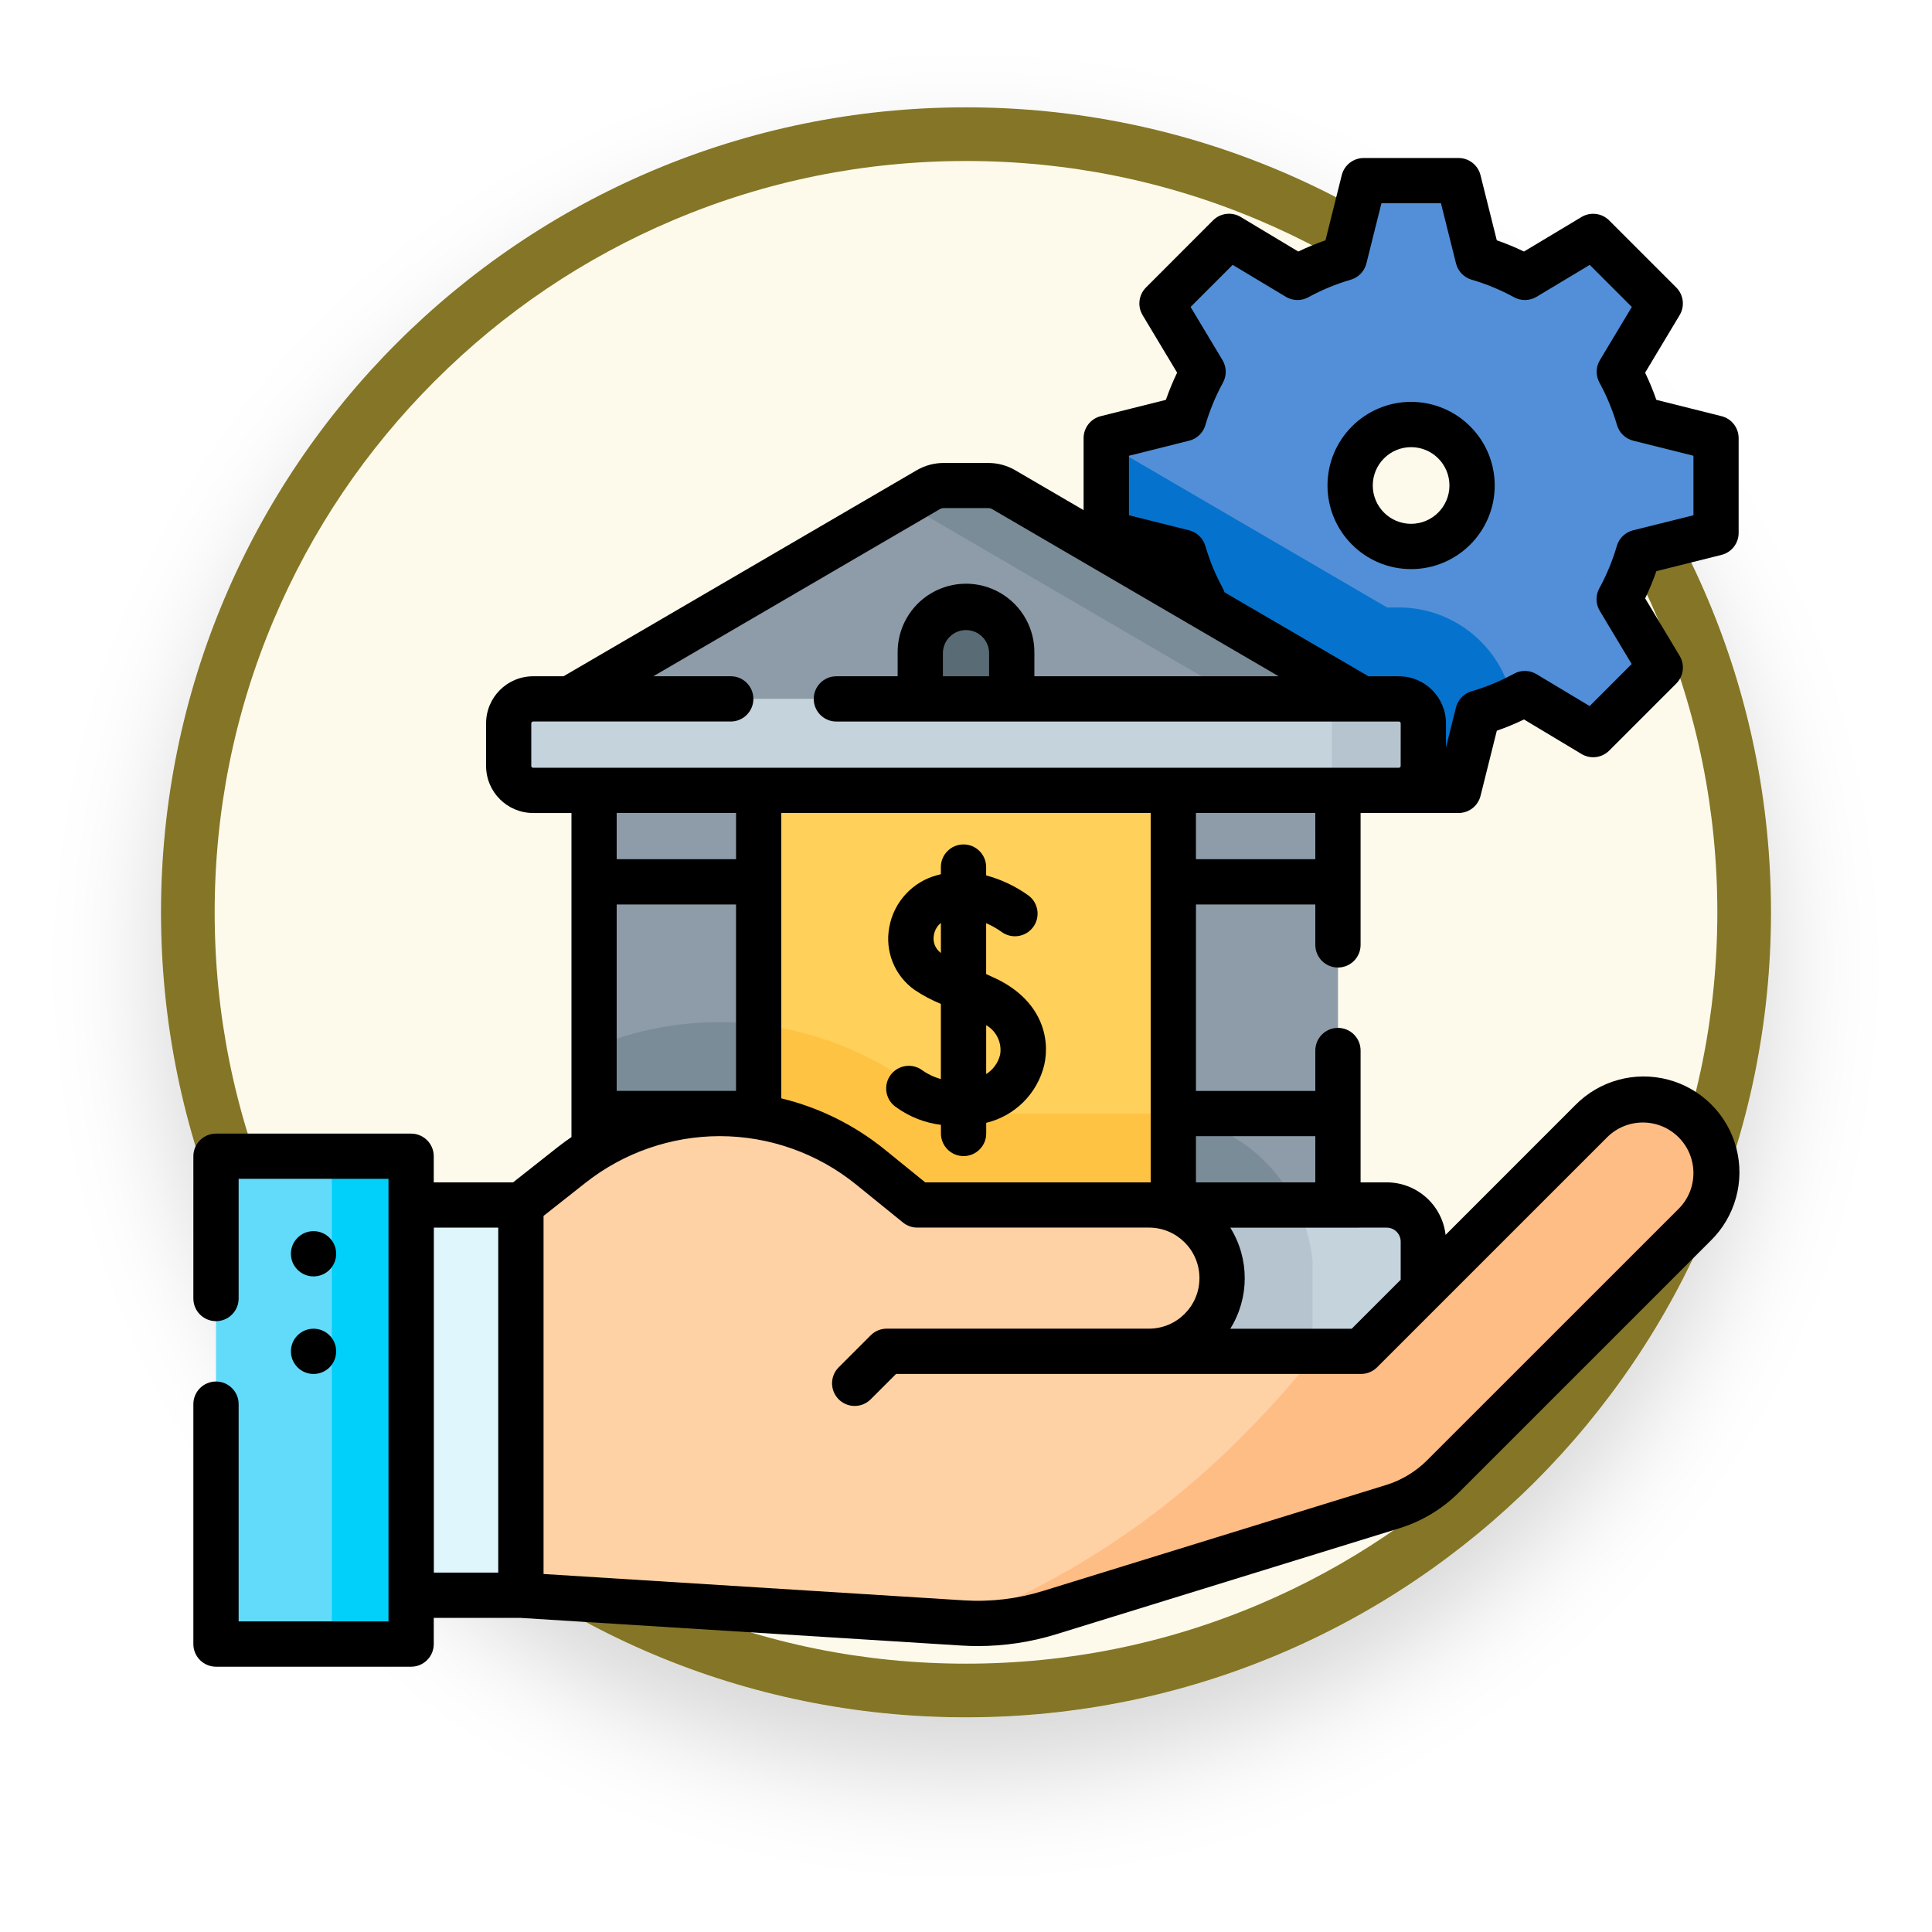
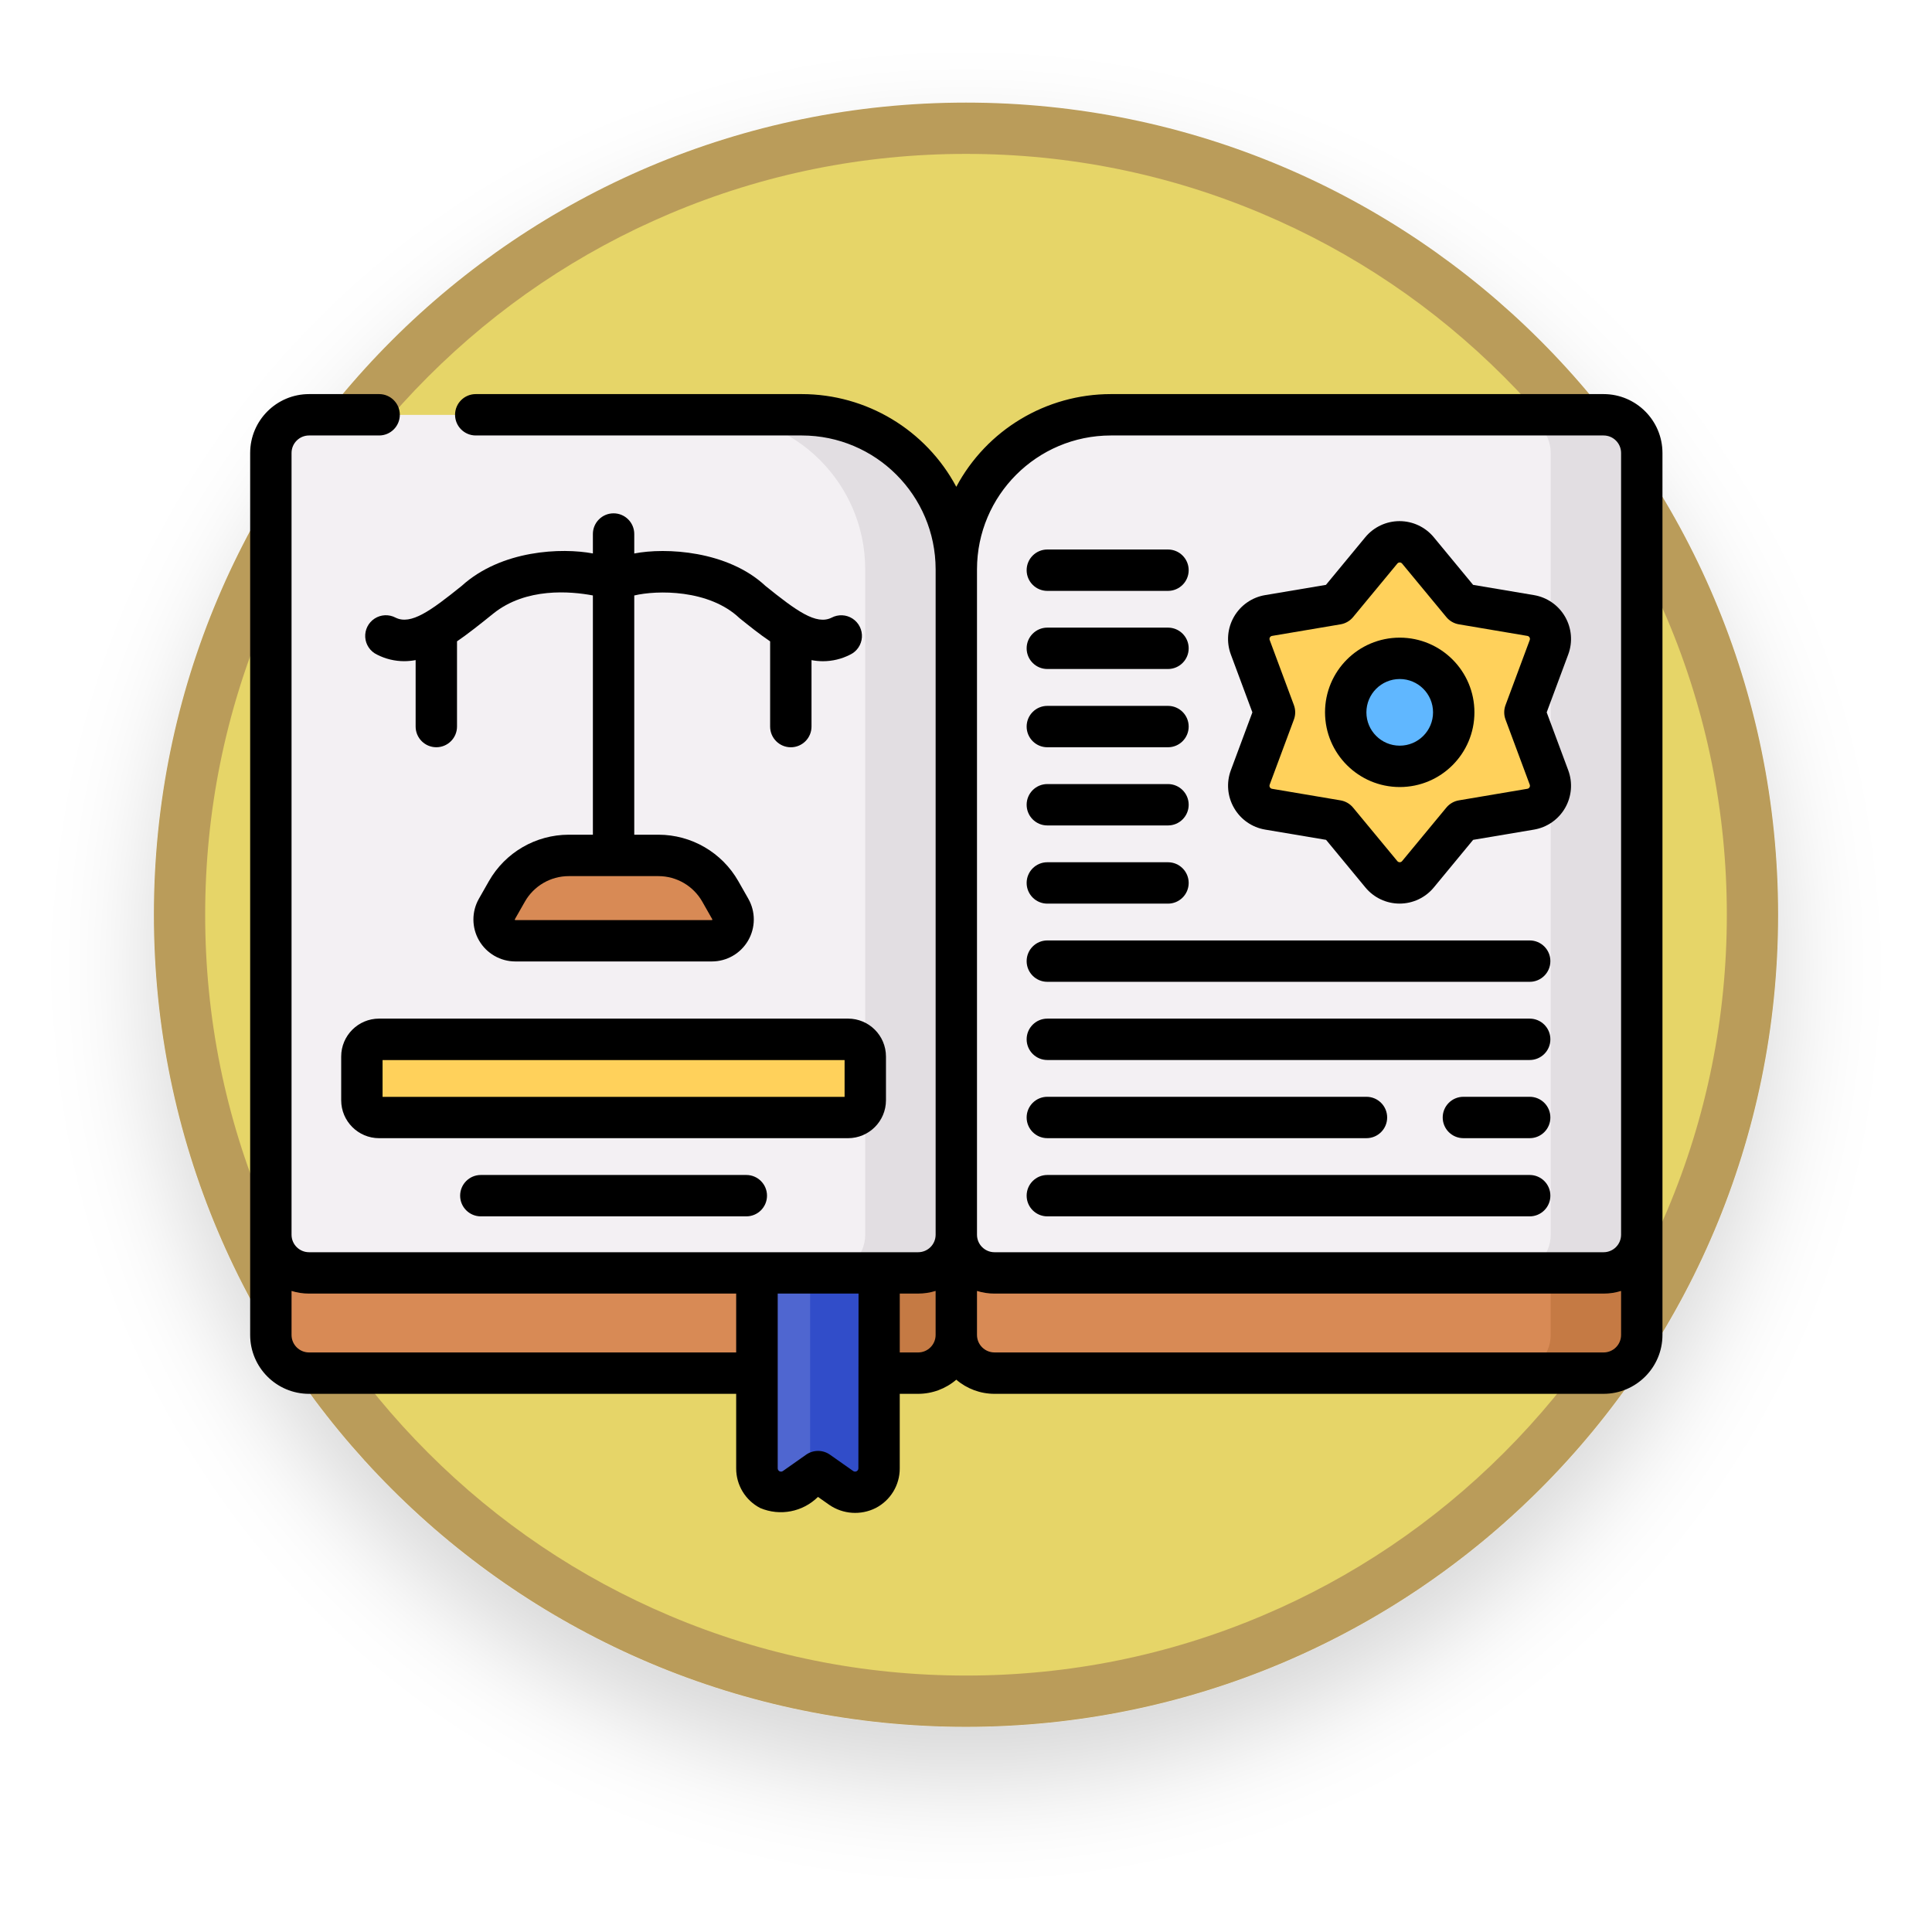
- <svg xmlns="http://www.w3.org/2000/svg" width="108" height="108" viewBox="0 0 108 108">
+ <svg xmlns="http://www.w3.org/2000/svg" width="113" height="113" viewBox="0 0 113 113">
  <defs>
-     <filter id="Path_904820" x="0" y="0" width="108" height="108" filterUnits="userSpaceOnUse">
+     <filter id="Path_982547" x="0" y="0" width="113" height="113" filterUnits="userSpaceOnUse">
      <feOffset dy="3" input="SourceAlpha" />
      <feGaussianBlur stdDeviation="3" result="blur" />
      <feFlood flood-opacity="0.161" />
      <feComposite operator="in" in2="blur" />
      <feComposite in="SourceGraphic" />
    </filter>
  </defs>
-   <g id="Group_1209784" data-name="Group 1209784" transform="translate(-197 -2659.5)">
-     <g id="Group_1209015" data-name="Group 1209015" transform="translate(0 -6.555)">
-       <g id="Group_1207774" data-name="Group 1207774" transform="translate(206 2670.713)">
-         <g id="Group_1206630" data-name="Group 1206630" transform="translate(0 1.342)">
-           <g id="Group_1185091" data-name="Group 1185091" transform="translate(0 0)">
-             <g id="Group_1179560" data-name="Group 1179560">
-               <g id="Group_1173787" data-name="Group 1173787" transform="translate(0)">
-                 <g id="Group_1171910" data-name="Group 1171910">
-                   <g id="Group_1167341" data-name="Group 1167341">
-                     <g id="Group_1166792" data-name="Group 1166792">
-                       <g transform="matrix(1, 0, 0, 1, -9, -6)" filter="url(#Path_904820)">
-                         <g id="Path_904820-2" data-name="Path 904820" transform="translate(9 6)" fill="#fdfaeb">
-                           <path d="M 45 88.5 C 39.127 88.5 33.43 87.35 28.068 85.082 C 22.889 82.891 18.236 79.755 14.241 75.759 C 10.245 71.764 7.109 67.112 4.918 61.932 C 2.65 56.57 1.5 50.873 1.5 45 C 1.5 39.127 2.65 33.43 4.918 28.068 C 7.109 22.889 10.245 18.236 14.241 14.241 C 18.236 10.245 22.889 7.109 28.068 4.918 C 33.43 2.65 39.127 1.5 45 1.5 C 50.873 1.5 56.57 2.65 61.932 4.918 C 67.111 7.109 71.764 10.245 75.759 14.241 C 79.755 18.236 82.891 22.889 85.082 28.068 C 87.35 33.43 88.5 39.127 88.5 45 C 88.5 50.873 87.35 56.57 85.082 61.932 C 82.891 67.112 79.755 71.764 75.759 75.759 C 71.764 79.755 67.111 82.891 61.932 85.082 C 56.57 87.35 50.873 88.5 45 88.5 Z" stroke="none" />
-                           <path d="M 45 3 C 39.329 3 33.829 4.11 28.653 6.299 C 23.652 8.415 19.16 11.443 15.302 15.302 C 11.443 19.16 8.415 23.652 6.299 28.653 C 4.11 33.829 3 39.329 3 45 C 3 50.671 4.11 56.171 6.299 61.347 C 8.415 66.348 11.443 70.84 15.302 74.699 C 19.16 78.557 23.652 81.585 28.653 83.701 C 33.829 85.89 39.329 87 45 87 C 50.671 87 56.171 85.89 61.347 83.701 C 66.348 81.585 70.84 78.557 74.698 74.699 C 78.557 70.84 81.585 66.348 83.701 61.347 C 85.89 56.171 87 50.671 87 45 C 87 39.329 85.89 33.829 83.701 28.653 C 81.585 23.652 78.557 19.16 74.698 15.302 C 70.84 11.443 66.348 8.415 61.347 6.299 C 56.171 4.11 50.671 3 45 3 M 45 0 C 69.853 0 90 20.147 90 45 C 90 69.853 69.853 90 45 90 C 20.147 90 -7.62939453125e-06 69.853 -7.62939453125e-06 45 C -7.62939453125e-06 20.147 20.147 0 45 0 Z" stroke="none" fill="#847625" />
-                         </g>
-                       </g>
+   <g id="Group_1220457" data-name="Group 1220457" transform="translate(-323 -3158.09)">
+     <g id="Group_1220225" data-name="Group 1220225">
+       <g id="Group_1219407" data-name="Group 1219407" transform="translate(-2 -736.059)">
+         <g id="Group_1210956" data-name="Group 1210956" transform="translate(0 -689.385)">
+           <g id="Group_1209935" data-name="Group 1209935" transform="translate(0 -2945.274)">
+             <g id="Group_1208705" data-name="Group 1208705" transform="translate(-1.454 3213.429)">
+               <g id="Group_1148633" data-name="Group 1148633" transform="translate(71.408 600.047)">
+                 <g id="Group_1148525" data-name="Group 1148525" transform="translate(264.046 3721.333)">
+                   <g transform="matrix(1, 0, 0, 1, -9, -6)" filter="url(#Path_982547)">
+                     <g id="Path_982547-2" data-name="Path 982547" transform="translate(9 6)" fill="#e6d567">
+                       <path d="M 47.5 93.5 C 41.289 93.5 35.265 92.284 29.595 89.886 C 24.118 87.569 19.198 84.252 14.973 80.027 C 10.748 75.802 7.431 70.882 5.114 65.405 C 2.716 59.735 1.5 53.711 1.5 47.5 C 1.5 41.289 2.716 35.265 5.114 29.595 C 7.431 24.118 10.748 19.198 14.973 14.973 C 19.198 10.748 24.118 7.431 29.595 5.114 C 35.265 2.716 41.289 1.5 47.5 1.5 C 53.711 1.5 59.735 2.716 65.405 5.114 C 70.882 7.431 75.802 10.748 80.027 14.973 C 84.252 19.198 87.569 24.118 89.886 29.595 C 92.284 35.265 93.5 41.289 93.5 47.5 C 93.5 53.711 92.284 59.735 89.886 65.405 C 87.569 70.882 84.252 75.802 80.027 80.027 C 75.802 84.252 70.882 87.569 65.405 89.886 C 59.735 92.284 53.711 93.5 47.5 93.5 Z" stroke="none" />
+                       <path d="M 47.5 3 C 41.491 3 35.664 4.176 30.18 6.496 C 24.881 8.737 20.122 11.946 16.034 16.034 C 11.946 20.122 8.737 24.881 6.496 30.18 C 4.176 35.664 3 41.491 3 47.5 C 3 53.509 4.176 59.336 6.496 64.82 C 8.737 70.119 11.946 74.878 16.034 78.966 C 20.122 83.054 24.881 86.263 30.18 88.504 C 35.664 90.824 41.491 92 47.5 92 C 53.509 92 59.336 90.824 64.82 88.504 C 70.119 86.263 74.878 83.054 78.966 78.966 C 83.054 74.878 86.263 70.119 88.504 64.82 C 90.824 59.336 92 53.509 92 47.5 C 92 41.491 90.824 35.664 88.504 30.18 C 86.263 24.881 83.054 20.122 78.966 16.034 C 74.878 11.946 70.119 8.737 64.82 6.496 C 59.336 4.176 53.509 3 47.5 3 M 47.5 0 C 73.734 0 95 21.266 95 47.5 C 95 73.734 73.734 95 47.5 95 C 21.266 95 0 73.734 0 47.5 C 0 21.266 21.266 0 47.5 0 Z" stroke="none" fill="#ba9c5a" />
                    </g>
                  </g>
                </g>
              </g>
            </g>
          </g>
        </g>
      </g>
-       <g id="la-politica-monetaria" transform="translate(207.809 2668.825)">
-         <g id="Group_1209014" data-name="Group 1209014" transform="translate(0 6.061)">
-           <g id="Group_1209009" data-name="Group 1209009" transform="translate(51.03 1.266)">
-             <path id="Path_1077877" data-name="Path 1077877" d="M336.553,33.256v-5.3l-4.324-1.081a13.159,13.159,0,0,0-1.086-2.625l2.292-3.82-3.749-3.749-3.82,2.292a13.178,13.178,0,0,0-2.624-1.086l-1.081-4.324h-5.3l-1.081,4.324a13.169,13.169,0,0,0-2.625,1.086l-3.82-2.292-3.749,3.749,2.292,3.82a13.178,13.178,0,0,0-1.086,2.625l-4.324,1.081v5.3l4.324,1.081a13.16,13.16,0,0,0,1.086,2.625l-2.292,3.82,3.749,3.749,3.82-2.292a13.179,13.179,0,0,0,2.625,1.086l1.081,4.324h5.3l1.081-4.324a13.168,13.168,0,0,0,2.624-1.086l3.82,2.292,3.749-3.749-2.292-3.82a13.18,13.18,0,0,0,1.086-2.625ZM319.51,27.2A3.409,3.409,0,1,1,316.1,30.6,3.409,3.409,0,0,1,319.51,27.2Z" transform="translate(-302.467 -13.562)" fill="#528fd8" />
-             <path id="Path_1077878" data-name="Path 1077878" d="M318.828,109.865h-.663l-15.7-9.157V105.7l4.324,1.081a13.16,13.16,0,0,0,1.086,2.625l-2.292,3.82,3.749,3.749,3.82-2.292a13.178,13.178,0,0,0,2.625,1.086l1.081,4.324h5.3l1.081-4.324a13.24,13.24,0,0,0,1.93-.734A6.487,6.487,0,0,0,318.828,109.865Z" transform="translate(-302.467 -86.005)" fill="#0573ce" />
+       <g id="libro_5_" data-name="libro (5)" transform="translate(337.632 3127.945)">
+         <g id="Group_1220223" data-name="Group 1220223" transform="translate(1.21 54.405)">
+           <g id="Group_1220221" data-name="Group 1220221" transform="translate(0 46.862)">
+             <path id="Path_1090330" data-name="Path 1090330" d="M47.591,351.164v6.958a2.234,2.234,0,0,1-2.233,2.233H9.733A2.234,2.234,0,0,1,7.5,358.122v-6.958Z" transform="translate(-7.5 -351.164)" fill="#d88a55" />
+             <path id="Path_1090331" data-name="Path 1090331" d="M211.382,351.164v6.958a2.234,2.234,0,0,1-2.233,2.233h5.326a2.234,2.234,0,0,0,2.233-2.233v-6.958Z" transform="translate(-176.616 -351.164)" fill="#c57a44" />
+             <path id="Path_1090332" data-name="Path 1090332" d="M296.091,351.164v6.958a2.234,2.234,0,0,1-2.233,2.233H258.233A2.234,2.234,0,0,1,256,358.122v-6.958Z" transform="translate(-215.909 -351.164)" fill="#d88a55" />
+             <path id="Path_1090333" data-name="Path 1090333" d="M459.882,351.164v6.958a2.234,2.234,0,0,1-2.233,2.233h5.326a2.234,2.234,0,0,0,2.233-2.233v-6.958Z" transform="translate(-385.025 -351.164)" fill="#c57a44" />
          </g>
-           <g id="Group_1209012" data-name="Group 1209012" transform="translate(1.265 18.308)">
-             <g id="Group_1209010" data-name="Group 1209010" transform="translate(16.361)">
-               <path id="Path_1077879" data-name="Path 1077879" d="M187.309,215.594h23.178v23.178H187.309Z" transform="translate(-173.334 -198.551)" fill="#ffd15b" />
-               <path id="Path_1077880" data-name="Path 1077880" d="M210.488,298.236a9.232,9.232,0,0,0-1.363-.1h-11.14l-1.22-.989a18.534,18.534,0,0,0-9.455-3.991v10.093h23.178v-5.011Z" transform="translate(-173.335 -263.026)" fill="#ffc344" />
-               <path id="Path_1077881" data-name="Path 1077881" d="M154.241,190.4h-48.4a1.363,1.363,0,0,1-1.363-1.363v-2.386a1.363,1.363,0,0,1,1.363-1.363h48.4a1.363,1.363,0,0,1,1.363,1.363v2.386A1.363,1.363,0,0,1,154.241,190.4Z" transform="translate(-104.476 -173.36)" fill="#c5d3dd" />
-               <path id="Path_1077882" data-name="Path 1077882" d="M374.251,185.289h-5.113a1.363,1.363,0,0,1,1.363,1.363v2.386a1.363,1.363,0,0,1-1.363,1.363h5.113a1.363,1.363,0,0,0,1.363-1.363v-2.386A1.364,1.364,0,0,0,374.251,185.289Z" transform="translate(-324.486 -173.359)" fill="#b6c4cf" />
-               <path id="Path_1077883" data-name="Path 1077883" d="M179.117,361.156H132.76v-8.181h44.311a2.045,2.045,0,0,1,2.045,2.045Z" transform="translate(-127.988 -312.754)" fill="#c5d3dd" />
-               <path id="Path_1077884" data-name="Path 1077884" d="M172.925,356.043a9.132,9.132,0,0,0-.906-3.068H132.76v8.181h40.165Z" transform="translate(-127.988 -312.754)" fill="#b6c4cf" />
-               <path id="Path_1077885" data-name="Path 1077885" d="M324.691,215.594h9.2v23.178h-9.2Z" transform="translate(-287.538 -198.551)" fill="#8d9ca8" />
-               <path id="Path_1077886" data-name="Path 1077886" d="M324.691,215.594h9.2v23.178h-9.2Z" transform="translate(-287.538 -198.551)" fill="#8d9ca8" />
-               <path id="Path_1077887" data-name="Path 1077887" d="M324.691,323.274v5.011h6.877A9.227,9.227,0,0,0,324.691,323.274Z" transform="translate(-287.538 -288.064)" fill="#7a8c98" />
-               <path id="Path_1077888" data-name="Path 1077888" d="M0,0H9.2V23.178H0Z" transform="translate(13.975 40.221) rotate(180)" fill="#8d9ca8" />
-               <path id="Path_1077889" data-name="Path 1077889" d="M141.963,292.5a18.259,18.259,0,0,0-9.2,1.263v8.83h9.2Z" transform="translate(-127.988 -262.37)" fill="#7a8c98" />
-               <path id="Path_1077890" data-name="Path 1077890" d="M168.99,126.508H124.679l20.054-11.7a1.7,1.7,0,0,1,.859-.232h2.487a1.7,1.7,0,0,1,.859.232Z" transform="translate(-121.271 -114.578)" fill="#8d9ca8" />
-               <path id="Path_1077891" data-name="Path 1077891" d="M245.961,157.541a2.556,2.556,0,1,0-5.113,0V160.1h5.113v-2.556Z" transform="translate(-217.84 -148.168)" fill="#596c76" />
-               <path id="Path_1077892" data-name="Path 1077892" d="M241.308,114.81a1.7,1.7,0,0,0-.859-.232h-2.487a1.7,1.7,0,0,0-.859.232l-1.306.762,18.747,10.936h6.817Z" transform="translate(-213.641 -114.578)" fill="#7a8c98" />
-             </g>
-             <g id="Group_1209011" data-name="Group 1209011" transform="translate(0 34.346)">
-               <path id="Path_1077893" data-name="Path 1077893" d="M72.15,352.975h6.135V374.79H72.15Z" transform="translate(-61.243 -347.1)" fill="#dff6fd" />
-               <path id="Path_1077894" data-name="Path 1077894" d="M174.128,319.352a4.09,4.09,0,0,0-5.785,0l-12.857,12.857h-11.86a4.09,4.09,0,1,0,0-8.181H130.674l-2.627-2.13a13.359,13.359,0,0,0-16.692-.109l-2.836,2.239v21.815l24.687,1.548a13.633,13.633,0,0,0,4.876-.58l19.179-5.923a6.816,6.816,0,0,0,2.809-1.693l14.059-14.059A4.09,4.09,0,0,0,174.128,319.352Z" transform="translate(-91.475 -318.154)" fill="#fed2a4" />
-               <path id="Path_1077895" data-name="Path 1077895" d="M294.863,319.352a4.09,4.09,0,0,0-5.785,0l-12.857,12.857h-2.44a50.053,50.053,0,0,1-4.1,4.638,45.784,45.784,0,0,1-15.924,10.532l.183.012a13.633,13.633,0,0,0,4.876-.58L278,340.888A6.815,6.815,0,0,0,280.8,339.2l14.059-14.059A4.09,4.09,0,0,0,294.863,319.352Z" transform="translate(-212.21 -318.154)" fill="#ffbd86" />
-               <path id="Path_1077896" data-name="Path 1077896" d="M7.5,336.812H18.407v27.269H7.5Z" transform="translate(-7.5 -333.664)" fill="#62dbfb" />
-               <path id="Path_1077897" data-name="Path 1077897" d="M45.886,336.812h4.431v27.269H45.886Z" transform="translate(-39.41 -333.664)" fill="#01d0fb" />
-             </g>
+           <path id="Path_1090334" data-name="Path 1090334" d="M45.358,110.885H9.733A2.233,2.233,0,0,1,7.5,108.653V62.928A2.233,2.233,0,0,1,9.733,60.7H38.555a9.037,9.037,0,0,1,9.037,9.037v38.921a2.233,2.233,0,0,1-2.233,2.233Z" transform="translate(-7.5 -60.695)" fill="#f3f0f3" />
+           <path id="Path_1090335" data-name="Path 1090335" d="M172.3,60.695h-5.326a9.037,9.037,0,0,1,9.037,9.037v38.921a2.233,2.233,0,0,1-2.233,2.233h5.326a2.233,2.233,0,0,0,2.233-2.233V69.732a9.036,9.036,0,0,0-9.037-9.037Z" transform="translate(-141.248 -60.695)" fill="#e2dee2" />
+           <path id="Path_1090336" data-name="Path 1090336" d="M293.858,110.885H258.233A2.233,2.233,0,0,1,256,108.653V69.732a9.037,9.037,0,0,1,9.037-9.037h28.822a2.233,2.233,0,0,1,2.233,2.233v45.725a2.233,2.233,0,0,1-2.233,2.233Z" transform="translate(-215.909 -60.695)" fill="#f3f0f3" />
+           <path id="Path_1090337" data-name="Path 1090337" d="M462.975,60.695h-5.326a2.233,2.233,0,0,1,2.233,2.233v45.725a2.233,2.233,0,0,1-2.233,2.233h5.326a2.233,2.233,0,0,0,2.233-2.233V62.928A2.233,2.233,0,0,0,462.975,60.695Z" transform="translate(-385.025 -60.695)" fill="#e2dee2" />
+           <path id="Path_1090338" data-name="Path 1090338" d="M41.507,291.678h27.43a1.007,1.007,0,0,0,1.007-1.007v-2.56a1.007,1.007,0,0,0-1.007-1.007H41.507a1.007,1.007,0,0,0-1.007,1.007v2.56A1.007,1.007,0,0,0,41.507,291.678Z" transform="translate(-35.176 -250.578)" fill="#ffd15b" />
+           <g id="Group_1220222" data-name="Group 1220222" transform="translate(57.198 7.427)">
+             <path id="Path_1090339" data-name="Path 1090339" d="M363.537,116.706,362.12,112.9a1.39,1.39,0,0,1,1.071-1.855l4.007-.677,2.59-3.132a1.39,1.39,0,0,1,2.142,0l2.59,3.132,4.007.677A1.39,1.39,0,0,1,379.6,112.9l-1.417,3.809,1.417,3.809a1.39,1.39,0,0,1-1.071,1.855l-4.007.677-2.59,3.132a1.39,1.39,0,0,1-2.142,0l-2.59-3.132-4.007-.677a1.39,1.39,0,0,1-1.071-1.855Z" transform="translate(-362.032 -106.729)" fill="#ffd15b" />
+             <circle id="Ellipse_14284" data-name="Ellipse 14284" cx="3.159" cy="3.159" r="3.159" transform="translate(5.669 6.818)" fill="#60b7ff" />
          </g>
-           <g id="Group_1209013" data-name="Group 1209013" transform="translate(0)">
-             <path id="Path_1077898" data-name="Path 1077898" d="M85.423,28.249a1.265,1.265,0,0,0,.959-1.228v-5.3a1.265,1.265,0,0,0-.958-1.227l-3.642-.912a14.558,14.558,0,0,0-.628-1.519l1.93-3.217a1.265,1.265,0,0,0-.19-1.546l-3.75-3.749a1.265,1.265,0,0,0-1.546-.19l-3.216,1.93a14.445,14.445,0,0,0-1.52-.628l-.91-3.641a1.265,1.265,0,0,0-1.228-.959h-5.3a1.265,1.265,0,0,0-1.228.959l-.91,3.641a14.448,14.448,0,0,0-1.52.628l-3.216-1.93A1.265,1.265,0,0,0,57,9.549L53.253,13.3a1.265,1.265,0,0,0-.19,1.546l1.93,3.216a14.593,14.593,0,0,0-.628,1.52l-3.642.912a1.265,1.265,0,0,0-.958,1.227v4.026l-3.834-2.237a2.972,2.972,0,0,0-1.5-.4H41.947a2.973,2.973,0,0,0-1.5.4L20.693,35.034h-1.7a2.632,2.632,0,0,0-2.629,2.629v2.386a2.632,2.632,0,0,0,2.629,2.629h2.143V60.793c-.263.181-.522.367-.773.566l-2.491,1.967H13.438V61.863A1.265,1.265,0,0,0,12.173,60.6H1.265A1.265,1.265,0,0,0,0,61.863v7.955a1.265,1.265,0,0,0,2.531,0v-6.69h8.377V87.867H2.531V75.723a1.265,1.265,0,0,0-2.531,0V89.132A1.265,1.265,0,0,0,1.265,90.4H12.173a1.265,1.265,0,0,0,1.265-1.265V87.67h4.83l24.648,1.546q.471.03.94.03a14.839,14.839,0,0,0,4.389-.664l19.179-5.923a8.114,8.114,0,0,0,3.33-2.008L84.813,66.593a5.356,5.356,0,1,0-7.574-7.574L70,66.26a3.314,3.314,0,0,0-3.288-2.935H65.249v-7.37a1.265,1.265,0,1,0-2.531,0v2.258H56.046V47.791h6.672V50.05a1.265,1.265,0,1,0,2.531,0V42.677h5.477a1.265,1.265,0,0,0,1.228-.959l.91-3.641a14.432,14.432,0,0,0,1.52-.628L77.6,39.38a1.266,1.266,0,0,0,1.546-.19l3.75-3.75a1.265,1.265,0,0,0,.19-1.546l-1.93-3.216a14.458,14.458,0,0,0,.628-1.52ZM17.043,85.14h-3.6V65.856h3.6ZM79.028,60.808a2.825,2.825,0,0,1,4,3.995L68.965,78.862a5.572,5.572,0,0,1-2.288,1.379L47.5,86.164a12.331,12.331,0,0,1-4.424.527l-23.5-1.474V65.2l2.355-1.859a12.145,12.145,0,0,1,7.487-2.6h.015a12.131,12.131,0,0,1,7.61,2.7l2.627,2.13a1.266,1.266,0,0,0,.8.282H53.416a2.825,2.825,0,1,1,0,5.65H38.759a1.265,1.265,0,0,0-.895.371l-1.79,1.79a1.265,1.265,0,1,0,1.789,1.789l1.419-1.419H65.276a1.265,1.265,0,0,0,.895-.371ZM30.336,47.79V58.212H23.664V47.79ZM23.664,45.26V42.677h6.673V45.26Zm9.2,13.369V42.677H53.515V63.327l-.1,0h-12.5l-2.279-1.848A14.662,14.662,0,0,0,32.867,58.629ZM66.71,65.856a.781.781,0,0,1,.78.78v2.133l-2.738,2.738H57.965a5.343,5.343,0,0,0,0-5.65Zm-3.992-5.113v2.582H56.045V60.743Zm0-15.483H56.045V42.677h6.672Zm4.771-5.212a.1.1,0,0,1-.1.1H18.99a.1.1,0,0,1-.1-.1V37.663a.1.1,0,0,1,.1-.1H30.04a1.265,1.265,0,1,0,0-2.531H25.716l16.011-9.34a.44.44,0,0,1,.221-.06h2.487a.441.441,0,0,1,.221.06l16.011,9.34H47.013V33.743a3.822,3.822,0,1,0-7.643,0v1.291H35.945a1.265,1.265,0,1,0,0,2.531H67.391a.1.1,0,0,1,.1.1ZM44.482,33.743v1.291H41.9V33.743a1.291,1.291,0,1,1,2.582,0Zm36-6.869a1.266,1.266,0,0,0-.908.872,11.923,11.923,0,0,1-.981,2.372,1.265,1.265,0,0,0,.025,1.259l1.784,2.972L78.054,36.7l-2.972-1.784a1.265,1.265,0,0,0-1.259-.025,11.908,11.908,0,0,1-2.372.981,1.266,1.266,0,0,0-.872.908l-.558,2.234V37.663a2.632,2.632,0,0,0-2.629-2.629h-1.7L57.642,30.34a1.261,1.261,0,0,0-.092-.222,11.913,11.913,0,0,1-.981-2.372,1.266,1.266,0,0,0-.908-.872L52.3,26.033V22.707l3.366-.842a1.265,1.265,0,0,0,.907-.872,12.006,12.006,0,0,1,.982-2.374,1.266,1.266,0,0,0-.025-1.258l-1.784-2.972,2.352-2.352,2.972,1.784a1.265,1.265,0,0,0,1.259.025,11.913,11.913,0,0,1,2.372-.981,1.265,1.265,0,0,0,.872-.908l.841-3.365h3.328l.841,3.365a1.266,1.266,0,0,0,.872.908,11.913,11.913,0,0,1,2.372.981,1.265,1.265,0,0,0,1.259-.025l2.972-1.784,2.352,2.352-1.784,2.972a1.265,1.265,0,0,0-.025,1.258,12,12,0,0,1,.982,2.374,1.265,1.265,0,0,0,.907.872l3.366.842v3.326Z" transform="translate(0 -6.061)" />
-             <path id="Path_1077899" data-name="Path 1077899" d="M380.454,86.875a4.674,4.674,0,1,0,4.674,4.674A4.679,4.679,0,0,0,380.454,86.875Zm0,6.817a2.143,2.143,0,1,1,2.143-2.143A2.146,2.146,0,0,1,380.454,93.692Z" transform="translate(-312.381 -73.241)" />
-             <circle id="Ellipse_11809" data-name="Ellipse 11809" cx="1.265" cy="1.265" r="1.265" transform="translate(5.453 59.991)" />
-             <circle id="Ellipse_11810" data-name="Ellipse 11810" cx="1.265" cy="1.265" r="1.265" transform="translate(5.453 65.445)" />
-           </g>
+           <path id="Path_1090340" data-name="Path 1090340" d="M101.163,225.435H89.679a1.245,1.245,0,0,1-1.082-1.86l.586-1.03a4.159,4.159,0,0,1,3.616-2.1h5.246a4.159,4.159,0,0,1,3.616,2.1l.586,1.03A1.245,1.245,0,0,1,101.163,225.435Z" transform="translate(-75.375 -194.67)" fill="#d88a55" />
+           <path id="Path_1090341" data-name="Path 1090341" d="M188.632,384.375l-1.364-.96-1.364.96a1.4,1.4,0,0,1-2.21-1.147V371.794h7.148v11.433A1.4,1.4,0,0,1,188.632,384.375Z" transform="translate(-155.268 -321.604)" fill="#4f66d0" />
+           <path id="Path_1090342" data-name="Path 1090342" d="M203.011,371.794v11.943l.458-.322,1.364.96a1.4,1.4,0,0,0,2.21-1.147V371.794h-4.032Z" transform="translate(-171.469 -321.604)" fill="#314dc9" />
        </g>
-         <path id="Path_1077900" data-name="Path 1077900" d="M235.676,241.01c-.191-.092-.375-.176-.555-.257v-2.846a4.875,4.875,0,0,1,.841.473,1.265,1.265,0,0,0,1.538-2.01,7.3,7.3,0,0,0-2.379-1.133v-.465a1.265,1.265,0,1,0-2.531,0v.4c-.064.015-.129.03-.193.048a3.686,3.686,0,0,0-2.692,2.92,3.5,3.5,0,0,0,1.409,3.495,8.3,8.3,0,0,0,1.476.786v4.2a3.394,3.394,0,0,1-1.1-.533,1.265,1.265,0,0,0-1.385,2.118,5.4,5.4,0,0,0,2.489.976v.481a1.265,1.265,0,1,0,2.531,0v-.594a4.389,4.389,0,0,0,3.245-3.237c.346-1.539-.179-3.614-2.69-4.822Zm-3.1-1.448a1,1,0,0,1-.375-1,1.116,1.116,0,0,1,.391-.67v1.676Zm3.322,5.716a1.776,1.776,0,0,1-.775,1.066v-2.734A1.6,1.6,0,0,1,235.9,245.278Z" transform="translate(-190.804 -189.072)" />
+         <g id="Group_1220224" data-name="Group 1220224" transform="translate(0 53.195)">
+           <path id="Path_1090343" data-name="Path 1090343" d="M64.863,284.382v-2.56a2.219,2.219,0,0,0-2.217-2.217H35.217A2.219,2.219,0,0,0,33,281.823v2.56a2.219,2.219,0,0,0,2.217,2.216h27.43A2.219,2.219,0,0,0,64.863,284.382Zm-2.42-.2H35.42v-2.153H62.443Z" transform="translate(-27.676 -243.078)" />
+           <path id="Path_1090344" data-name="Path 1090344" d="M77.335,336.295a1.21,1.21,0,0,0,0,2.42H92.863a1.21,1.21,0,0,0,0-2.42Z" transform="translate(-63.844 -290.622)" />
+           <path id="Path_1090345" data-name="Path 1090345" d="M282.71,111.959h7.057a1.21,1.21,0,0,0,0-2.42H282.71a1.21,1.21,0,0,0,0,2.42Z" transform="translate(-236.085 -100.449)" />
+           <path id="Path_1090346" data-name="Path 1090346" d="M282.71,140.3h7.057a1.21,1.21,0,0,0,0-2.42H282.71a1.21,1.21,0,0,0,0,2.42Z" transform="translate(-236.085 -124.221)" />
+           <path id="Path_1090347" data-name="Path 1090347" d="M282.71,168.649h7.057a1.21,1.21,0,0,0,0-2.42H282.71a1.21,1.21,0,0,0,0,2.42Z" transform="translate(-236.085 -147.993)" />
+           <path id="Path_1090348" data-name="Path 1090348" d="M282.71,196.992h7.057a1.21,1.21,0,0,0,0-2.42H282.71a1.21,1.21,0,0,0,0,2.42Z" transform="translate(-236.085 -171.763)" />
+           <path id="Path_1090349" data-name="Path 1090349" d="M282.71,225.337h7.057a1.21,1.21,0,0,0,0-2.42H282.71a1.21,1.21,0,0,0,0,2.42Z" transform="translate(-236.085 -195.535)" />
+           <path id="Path_1090350" data-name="Path 1090350" d="M282.71,253.682h28.213a1.21,1.21,0,1,0,0-2.42H282.71a1.21,1.21,0,0,0,0,2.42Z" transform="translate(-236.085 -219.307)" />
+           <path id="Path_1090351" data-name="Path 1090351" d="M282.71,282.026h28.213a1.21,1.21,0,1,0,0-2.42H282.71a1.21,1.21,0,0,0,0,2.42Z" transform="translate(-236.085 -243.078)" />
+           <path id="Path_1090352" data-name="Path 1090352" d="M282.71,310.37h18.666a1.21,1.21,0,0,0,0-2.42H282.71a1.21,1.21,0,0,0,0,2.42Z" transform="translate(-236.085 -266.85)" />
+           <path id="Path_1090353" data-name="Path 1090353" d="M437.425,307.95h-3.878a1.21,1.21,0,1,0,0,2.42h3.878a1.21,1.21,0,0,0,0-2.42Z" transform="translate(-362.587 -266.85)" />
+           <path id="Path_1090354" data-name="Path 1090354" d="M282.71,338.715h28.213a1.21,1.21,0,1,0,0-2.42H282.71a1.21,1.21,0,0,0,0,2.42Z" transform="translate(-236.085 -290.622)" />
+           <path id="Path_1090355" data-name="Path 1090355" d="M354.88,116.009a2.592,2.592,0,0,0,1.818,1.264l3.564.6,2.3,2.785a2.592,2.592,0,0,0,2,.943h0a2.592,2.592,0,0,0,2-.943l2.3-2.785,3.563-.6a2.6,2.6,0,0,0,2-3.47l-1.26-3.387,1.26-3.387a2.6,2.6,0,0,0-2-3.47l-3.564-.6-2.3-2.785a2.6,2.6,0,0,0-4.007,0l-2.3,2.785-3.563.6a2.6,2.6,0,0,0-2,3.47l1.26,3.387-1.26,3.387A2.593,2.593,0,0,0,354.88,116.009Zm3.5-6.016-1.417-3.809a.18.18,0,0,1,.139-.24l4.007-.677a1.211,1.211,0,0,0,.731-.422l2.59-3.132a.18.18,0,0,1,.277,0l2.59,3.132a1.21,1.21,0,0,0,.731.422l4.007.677a.18.18,0,0,1,.139.24l-1.417,3.809a1.211,1.211,0,0,0,0,.844l1.417,3.809a.18.18,0,0,1-.139.24l-4.007.677a1.211,1.211,0,0,0-.731.422l-2.59,3.132a.18.18,0,0,1-.277,0l-2.59-3.131a1.211,1.211,0,0,0-.731-.422l-4.008-.677a.18.18,0,0,1-.139-.24l1.417-3.809A1.21,1.21,0,0,0,358.38,109.994Z" transform="translate(-297.333 -91.801)" />
+           <path id="Path_1090356" data-name="Path 1090356" d="M394.039,150.23a4.369,4.369,0,1,0-4.369-4.369A4.374,4.374,0,0,0,394.039,150.23Zm0-6.318a1.949,1.949,0,1,1-1.949,1.949A1.951,1.951,0,0,1,394.039,143.912Z" transform="translate(-326.803 -127.247)" />
+           <path id="Path_1090357" data-name="Path 1090357" d="M79.16,53.195H50.338A10.255,10.255,0,0,0,41.3,58.617a10.255,10.255,0,0,0-9.037-5.422H13.194a1.21,1.21,0,1,0,0,2.42H32.265a7.835,7.835,0,0,1,7.827,7.827v38.921a1.024,1.024,0,0,1-1.023,1.023H3.443a1.024,1.024,0,0,1-1.023-1.023V56.638a1.024,1.024,0,0,1,1.023-1.023h4.1a1.21,1.21,0,1,0,0-2.42h-4.1A3.447,3.447,0,0,0,0,56.638v51.588a3.447,3.447,0,0,0,3.443,3.443H28.426v4.361a2.6,2.6,0,0,0,1.409,2.319,3.088,3.088,0,0,0,3.375-.652l.667.469h0a2.672,2.672,0,0,0,2.707.182,2.6,2.6,0,0,0,1.409-2.319v-4.361h1.074a3.425,3.425,0,0,0,2.233-.827,3.425,3.425,0,0,0,2.233.827H79.16a3.447,3.447,0,0,0,3.443-3.443V56.638a3.447,3.447,0,0,0-3.443-3.443Zm-28.822,2.42H79.16a1.024,1.024,0,0,1,1.023,1.023v45.725a1.024,1.024,0,0,1-1.023,1.023H43.534a1.024,1.024,0,0,1-1.023-1.023V63.442A7.835,7.835,0,0,1,50.338,55.615ZM3.443,109.248a1.024,1.024,0,0,1-1.023-1.023V105.65a3.43,3.43,0,0,0,1.023.155H28.426v3.443Zm32.131,6.78a.193.193,0,0,1-.3.158l-1.363-.959a1.21,1.21,0,0,0-1.393,0l-1.363.959a.193.193,0,0,1-.3-.158V105.805h4.728Zm3.494-6.781H37.994v-3.443h1.074a3.43,3.43,0,0,0,1.023-.155v2.575A1.024,1.024,0,0,1,39.068,109.248Zm40.091,0H43.534a1.024,1.024,0,0,1-1.023-1.023V105.65a3.43,3.43,0,0,0,1.023.155H79.16a3.43,3.43,0,0,0,1.023-.155v2.575A1.024,1.024,0,0,1,79.16,109.248Z" transform="translate(0 -53.195)" />
+           <path id="Path_1090358" data-name="Path 1090358" d="M56.353,96.42a1.21,1.21,0,0,0-1.21,1.21v1.137c-1.815-.344-5.346-.214-7.677,1.9-1.806,1.453-2.967,2.3-3.866,1.853a1.21,1.21,0,1,0-1.082,2.164,3.492,3.492,0,0,0,1.584.384,3.715,3.715,0,0,0,.674-.064v3.887a1.21,1.21,0,1,0,2.42,0v-4.984c.553-.371,1.415-1.05,2.131-1.631,1.909-1.527,4.5-1.3,5.816-1.053v13.994H53.73a5.38,5.38,0,0,0-4.668,2.715l-.586,1.03a2.455,2.455,0,0,0,2.134,3.668H62.1a2.455,2.455,0,0,0,2.134-3.668l-.586-1.03a5.38,5.38,0,0,0-4.668-2.715H57.563V101.224c1.314-.313,4.368-.372,6.16,1.329.574.461,1.17.94,1.787,1.356v4.984a1.21,1.21,0,0,0,2.42,0v-3.887a3.716,3.716,0,0,0,.674.064,3.493,3.493,0,0,0,1.584-.384,1.21,1.21,0,1,0-1.082-2.164c-.9.449-2.06-.4-3.866-1.853-2.213-2.071-5.849-2.258-7.677-1.9V97.63A1.21,1.21,0,0,0,56.353,96.42Zm5.187,22.71.585,1.03a.026.026,0,0,1,0,.035c-.01.017-.016.017-.03.017H50.611c-.014,0-.02,0-.03-.017a.026.026,0,0,1,0-.035l.586-1.03a2.955,2.955,0,0,1,2.564-1.491h5.246A2.955,2.955,0,0,1,61.54,119.13Z" transform="translate(-35.098 -89.446)" />
+         </g>
      </g>
    </g>
  </g>
</svg>
